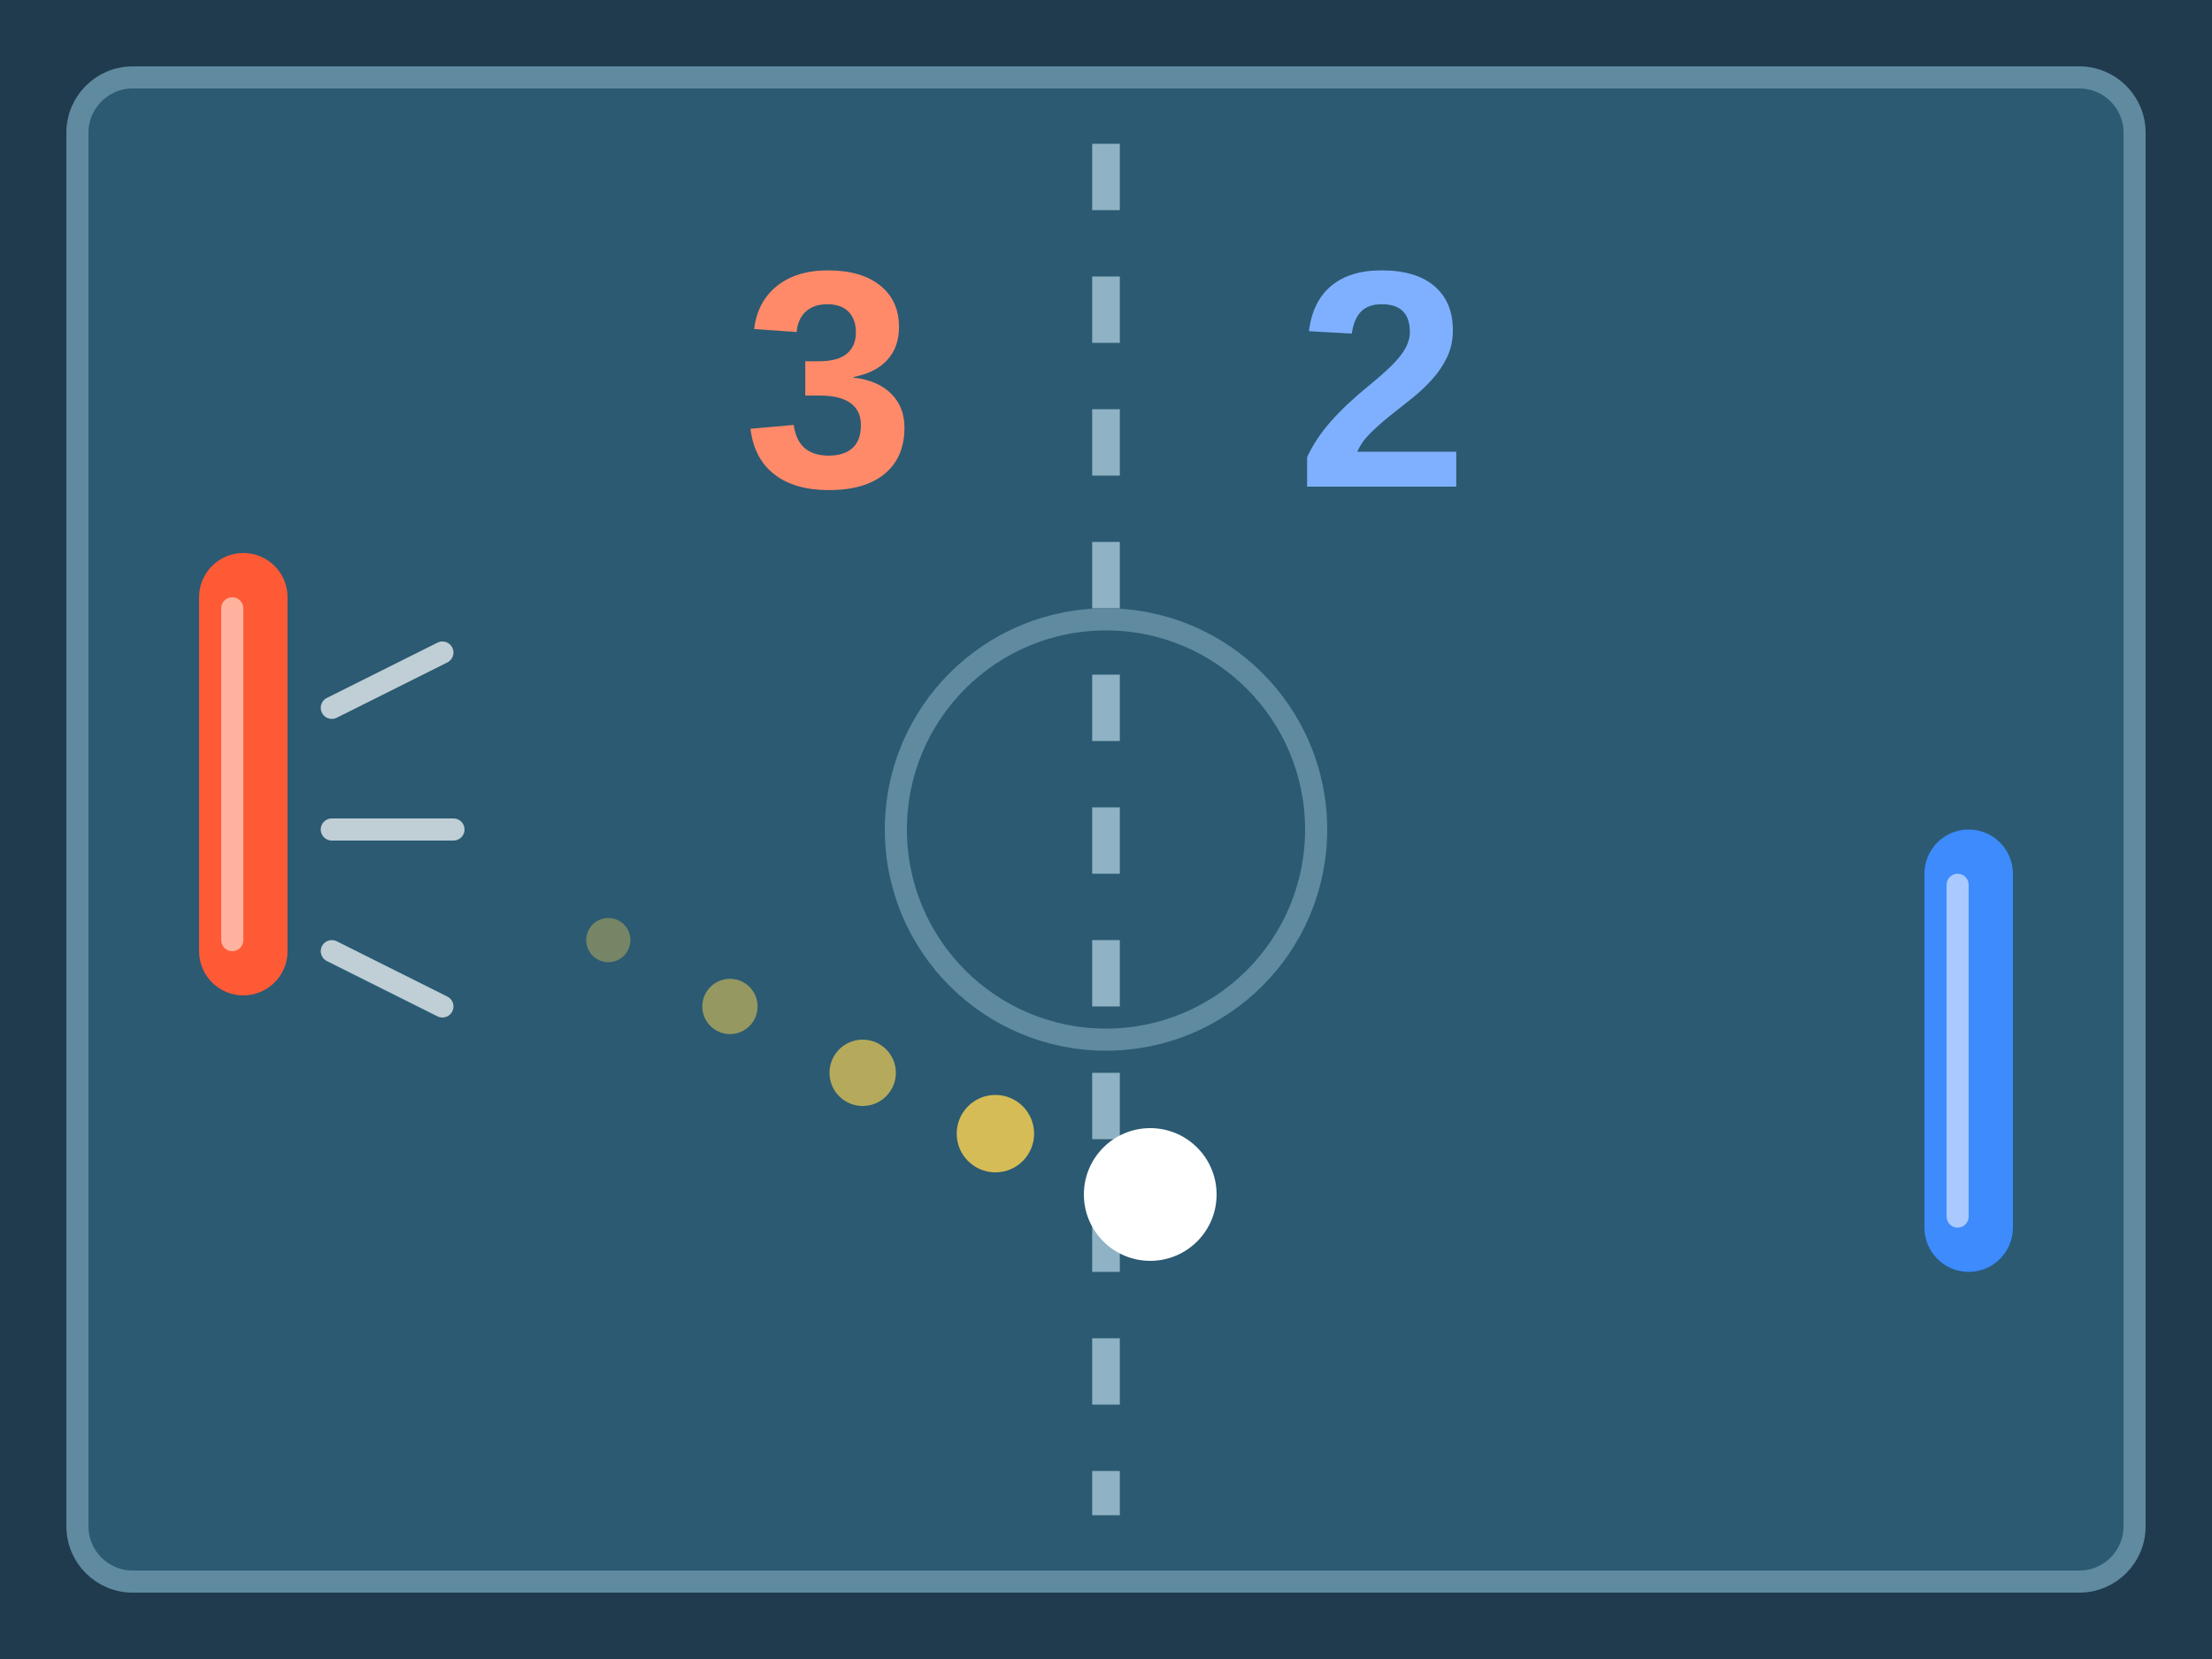
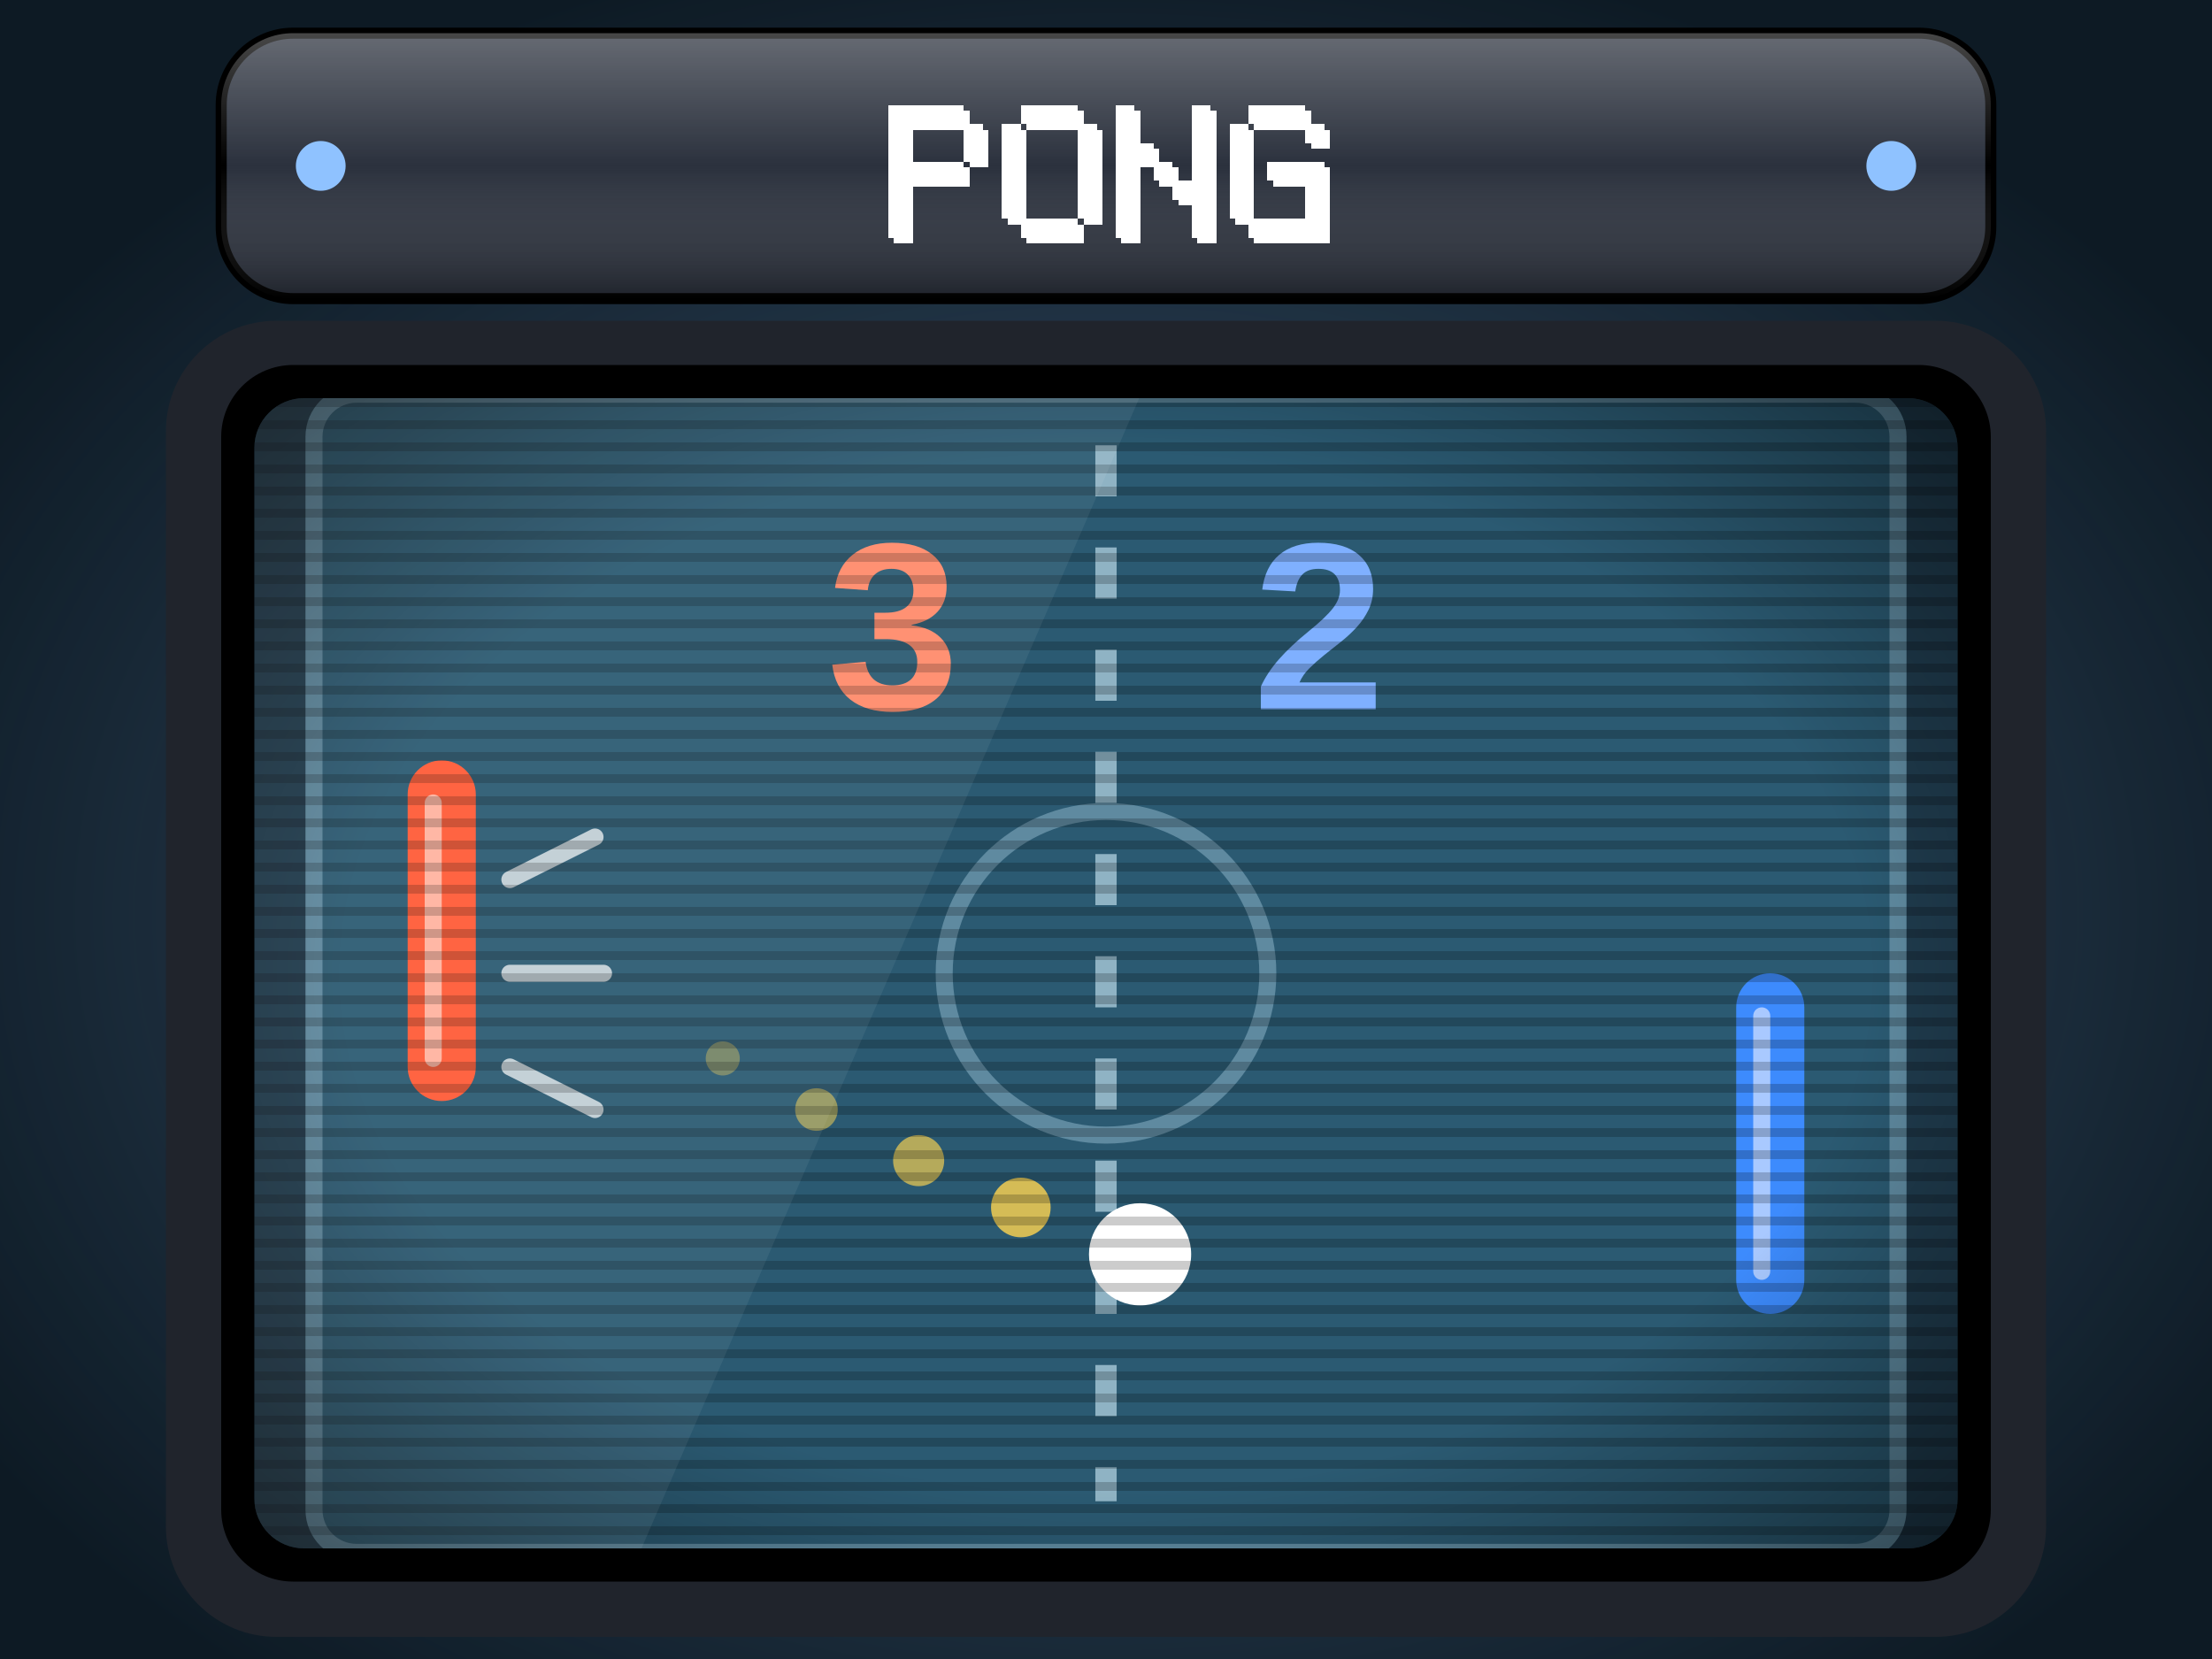
<svg xmlns="http://www.w3.org/2000/svg" viewBox="0 0 400 300">
-   <rect width="400" height="300" fill="#1f3b4d" />
-   <rect x="14" y="14" width="372" height="272" rx="10" fill="#2b5a72" stroke="#5f8aa0" stroke-width="4" />
-   <path d="M200 26v248" stroke="#8fb3c4" stroke-width="5" stroke-dasharray="12 12" />
-   <circle cx="200" cy="150" r="38" fill="none" stroke="#5f8aa0" stroke-width="4" />
-   <text x="150" y="88" font-family="Arial,sans-serif" font-weight="900" font-size="56" fill="#ff8a6a" text-anchor="middle">3</text>
-   <text x="250" y="88" font-family="Arial,sans-serif" font-weight="900" font-size="56" fill="#7fb0ff" text-anchor="middle">2</text>
-   <rect x="36" y="100" width="16" height="80" rx="8" fill="#ff5a36" />
-   <rect x="40" y="108" width="4" height="64" rx="2" fill="#ffb39f" />
-   <rect x="348" y="150" width="16" height="80" rx="8" fill="#3d8bfd" />
-   <rect x="352" y="158" width="4" height="64" rx="2" fill="#a9c9ff" />
-   <g fill="#ffd54f">
-     <circle cx="110" cy="170" r="4" opacity=".35" />
-     <circle cx="132" cy="182" r="5" opacity=".5" />
-     <circle cx="156" cy="194" r="6" opacity=".65" />
-     <circle cx="180" cy="205" r="7" opacity=".8" />
+   <defs>
+     <radialGradient id="cg" cx=".5" cy=".55" r=".6">
+       <stop offset="0" stop-color="#8fc2ff" stop-opacity=".35" />
+       <stop offset="1" stop-color="#8fc2ff" stop-opacity="0" />
+     </radialGradient>
+     <linearGradient id="cm" x1="0" y1="0" x2="0" y2="1">
+       <stop offset="0" stop-color="#fff" stop-opacity=".28" />
+       <stop offset=".5" stop-color="#fff" stop-opacity="0" />
+       <stop offset="1" stop-color="#000" stop-opacity=".3" />
+     </linearGradient>
+     <pattern id="cs" width="4" height="4" patternUnits="userSpaceOnUse">
+       <rect width="4" height="1.6" fill="#000" opacity=".2" />
+     </pattern>
+     <radialGradient id="cv" cx=".5" cy=".5" r=".72">
+       <stop offset=".62" stop-color="#000" stop-opacity="0" />
+       <stop offset="1" stop-color="#000" stop-opacity=".5" />
+     </radialGradient>
+     <clipPath id="cc">
+       <rect x="46" y="72" width="308" height="208" rx="9" />
+     </clipPath>
+   </defs>
+   <rect width="400" height="300" fill="#0d1a24" />
+   <rect width="400" height="300" fill="url(#cg)" />
+   <rect x="30" y="58" width="340" height="238" rx="20" fill="#20242c" />
+   <rect x="40" y="66" width="320" height="220" rx="13" fill="#000" />
+   <g clip-path="url(#cc)">
+     <g transform="translate(46 60.5) scale(0.77)">
+       <rect width="400" height="300" fill="#1f3b4d" />
+       <rect x="14" y="14" width="372" height="272" rx="10" fill="#2b5a72" stroke="#5f8aa0" stroke-width="4" />
+       <path d="M200 26v248" stroke="#8fb3c4" stroke-width="5" stroke-dasharray="12 12" />
+       <circle cx="200" cy="150" r="38" fill="none" stroke="#5f8aa0" stroke-width="4" />
+       <text x="150" y="88" font-family="Arial,sans-serif" font-weight="900" font-size="56" fill="#ff8a6a" text-anchor="middle">3</text>
+       <text x="250" y="88" font-family="Arial,sans-serif" font-weight="900" font-size="56" fill="#7fb0ff" text-anchor="middle">2</text>
+       <rect x="36" y="100" width="16" height="80" rx="8" fill="#ff5a36" />
+       <rect x="40" y="108" width="4" height="64" rx="2" fill="#ffb39f" />
+       <rect x="348" y="150" width="16" height="80" rx="8" fill="#3d8bfd" />
+       <rect x="352" y="158" width="4" height="64" rx="2" fill="#a9c9ff" />
+       <g fill="#ffd54f">
+         <circle cx="110" cy="170" r="4" opacity=".35" />
+         <circle cx="132" cy="182" r="5" opacity=".5" />
+         <circle cx="156" cy="194" r="6" opacity=".65" />
+         <circle cx="180" cy="205" r="7" opacity=".8" />
+       </g>
+       <circle cx="208" cy="216" r="12" fill="#fff" />
+       <path d="M60 128l20-10M60 150h22M60 172l20 10" stroke="#fff" stroke-width="4" stroke-linecap="round" opacity=".7" />
+     </g>
+     <rect x="46" y="72" width="308" height="208" fill="url(#cs)" />
+     <rect x="46" y="72" width="308" height="208" fill="url(#cv)" />
+     <path d="M46 72h160l-90 208H46z" fill="#fff" opacity=".06" />
  </g>
-   <circle cx="208" cy="216" r="12" fill="#fff" />
-   <path d="M60 128l20-10M60 150h22M60 172l20 10" stroke="#fff" stroke-width="4" stroke-linecap="round" opacity=".7" />
+   <rect x="40" y="6" width="320" height="48" rx="13" fill="#2b313d" stroke="#000" stroke-width="2" />
+   <rect x="40" y="6" width="320" height="48" rx="13" fill="url(#cm)" />
+   <circle cx="58" cy="30" r="4.5" fill="#8fc2ff" />
+   <circle cx="342" cy="30" r="4.5" fill="#8fc2ff" />
+   <g transform="translate(160.6 19.0) scale(3.43)" fill="none" stroke-width="1" shape-rendering="crispEdges">
+     <use href="#tt" stroke="#ff6a45" transform="translate(.3 .3)" />
+     <path id="tt" d="M0 0.5h4M0 1.5h1M4 1.5h1M0 2.5h1M4 2.5h1M0 3.5h4M0 4.5h1M0 5.5h1M0 6.5h1M7 0.5h3M6 1.5h1M10 1.5h1M6 2.5h1M10 2.5h1M6 3.5h1M10 3.5h1M6 4.5h1M10 4.5h1M6 5.5h1M10 5.5h1M7 6.5h3M12 0.5h1M16 0.5h1M12 1.5h1M16 1.5h1M12 2.5h2M16 2.5h1M12 3.5h1M14 3.5h1M16 3.5h1M12 4.5h1M15 4.5h2M12 5.5h1M16 5.5h1M12 6.5h1M16 6.5h1M19 0.5h3M18 1.5h1M22 1.5h1M18 2.5h1M18 3.5h1M20 3.5h3M18 4.5h1M22 4.5h1M18 5.5h1M22 5.5h1M19 6.5h4" stroke="#ffffff" />
+   </g>
</svg>
